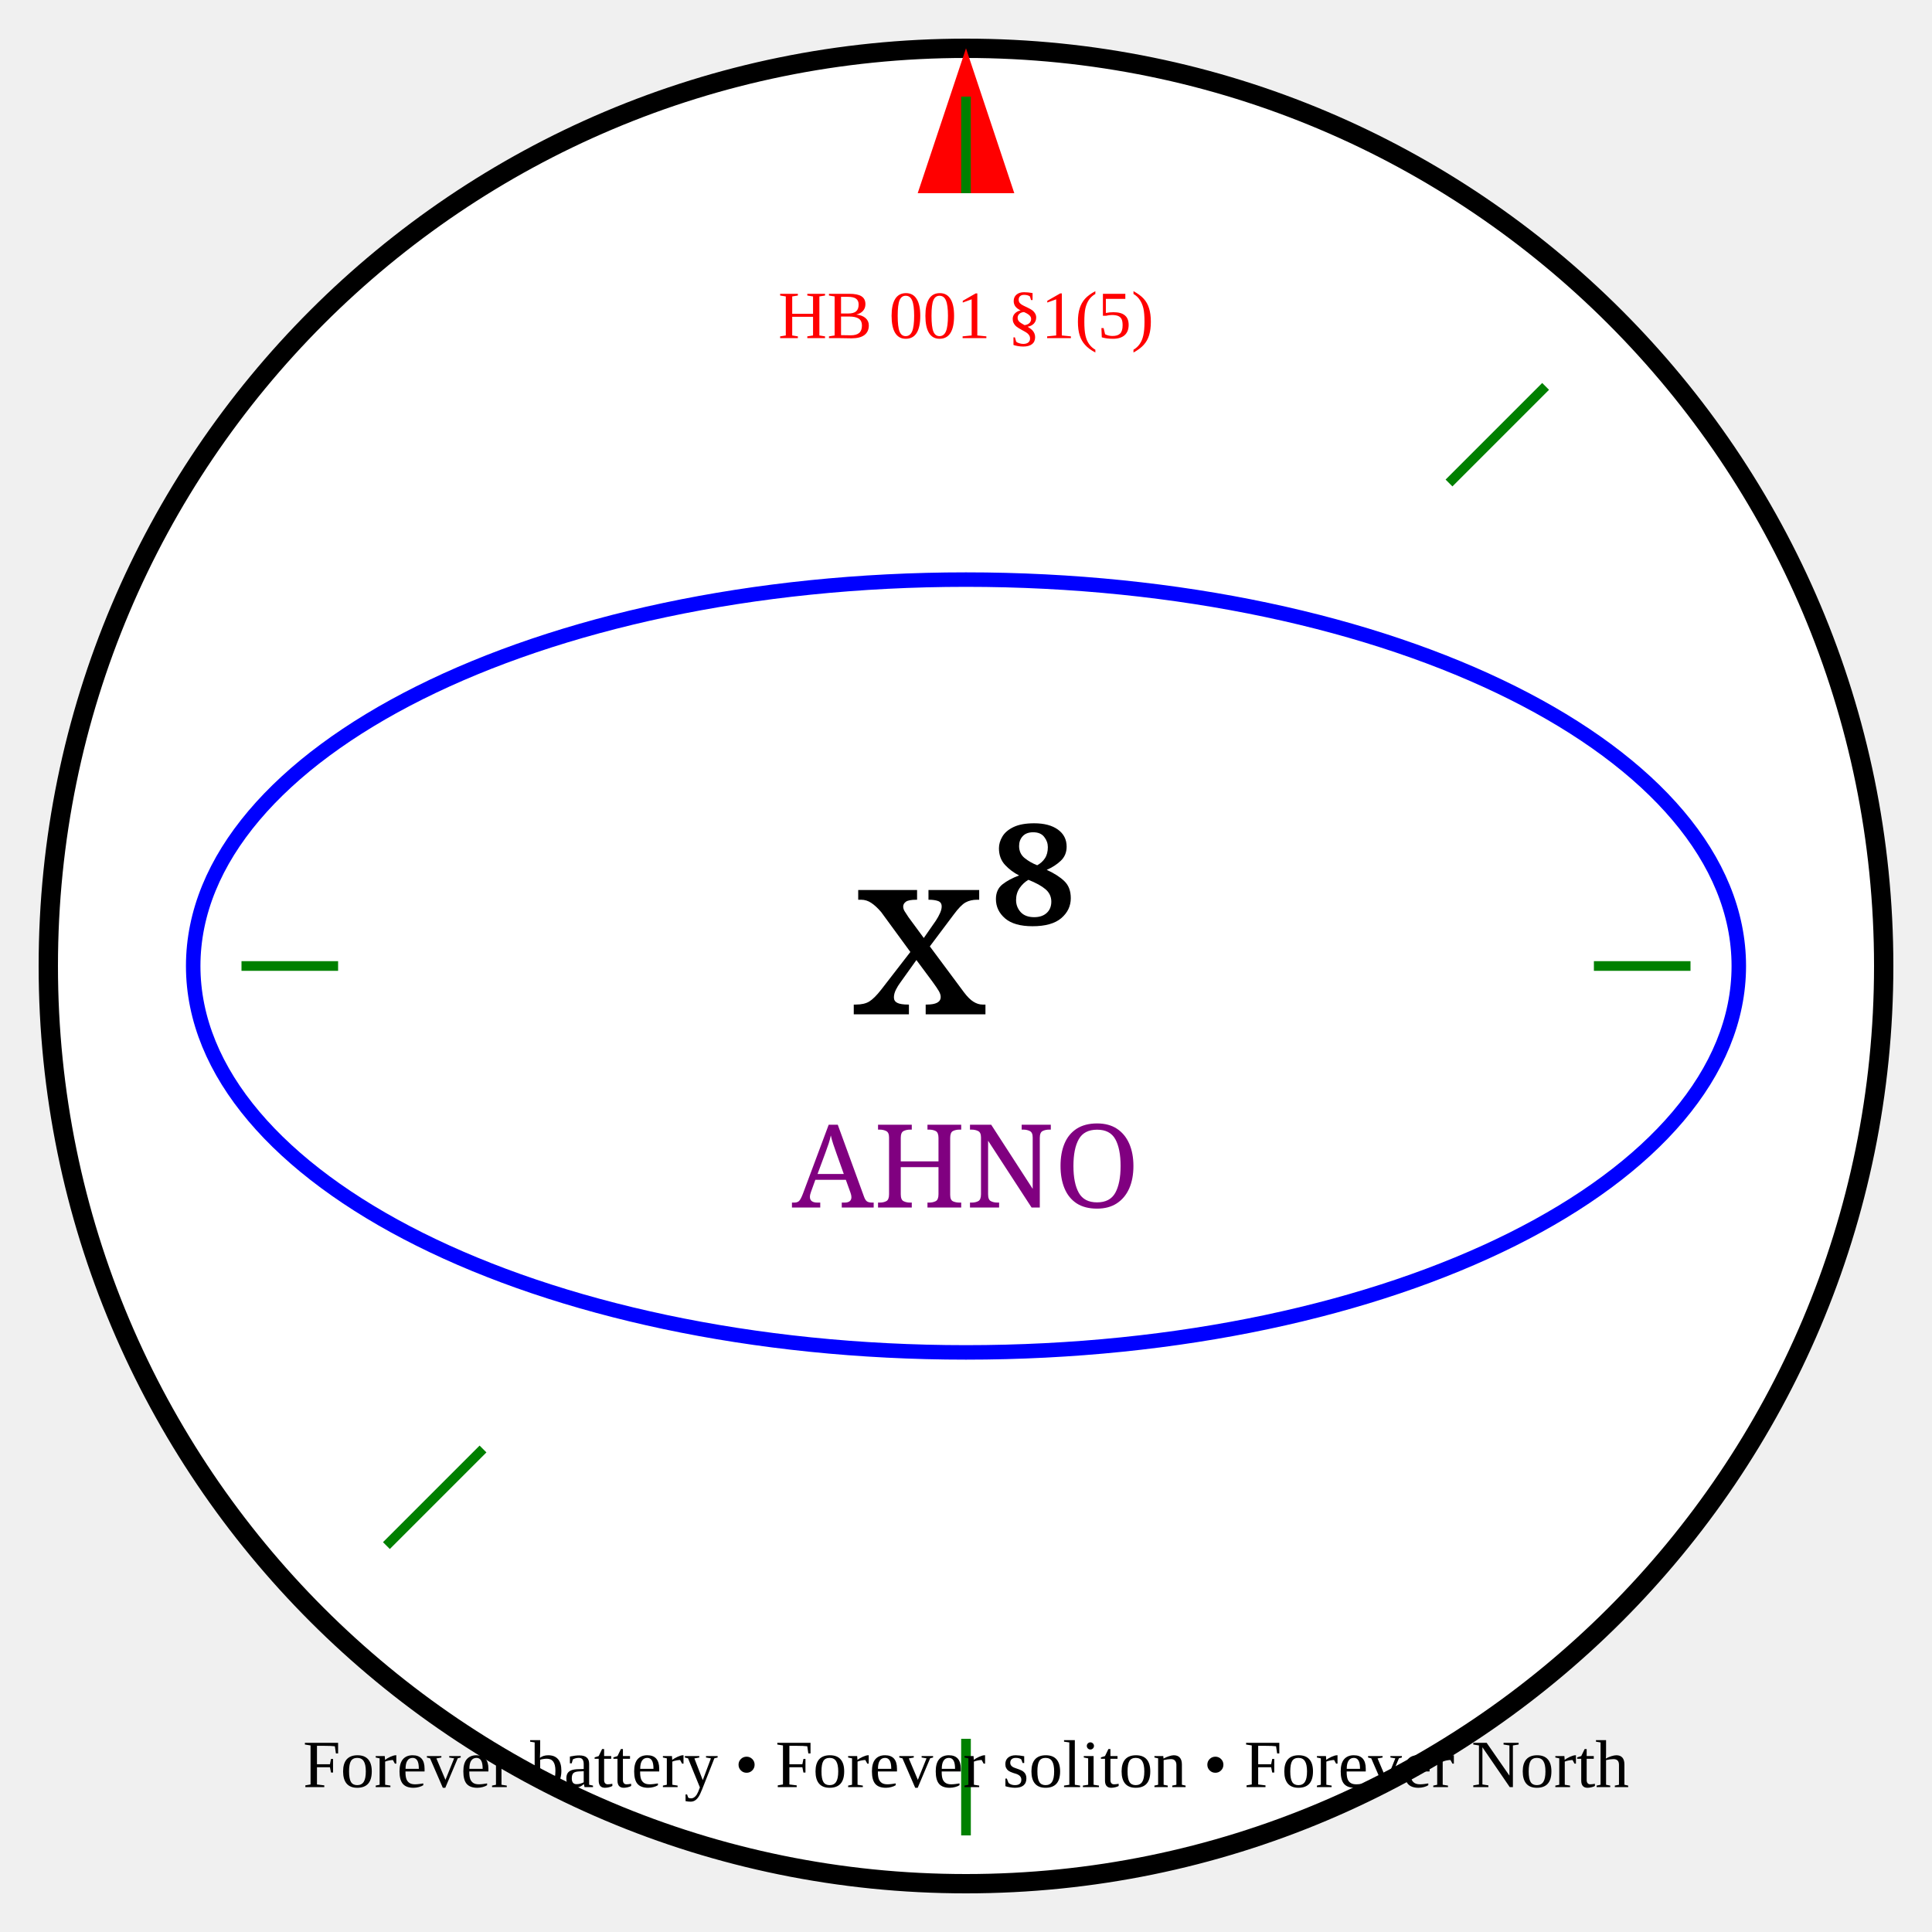
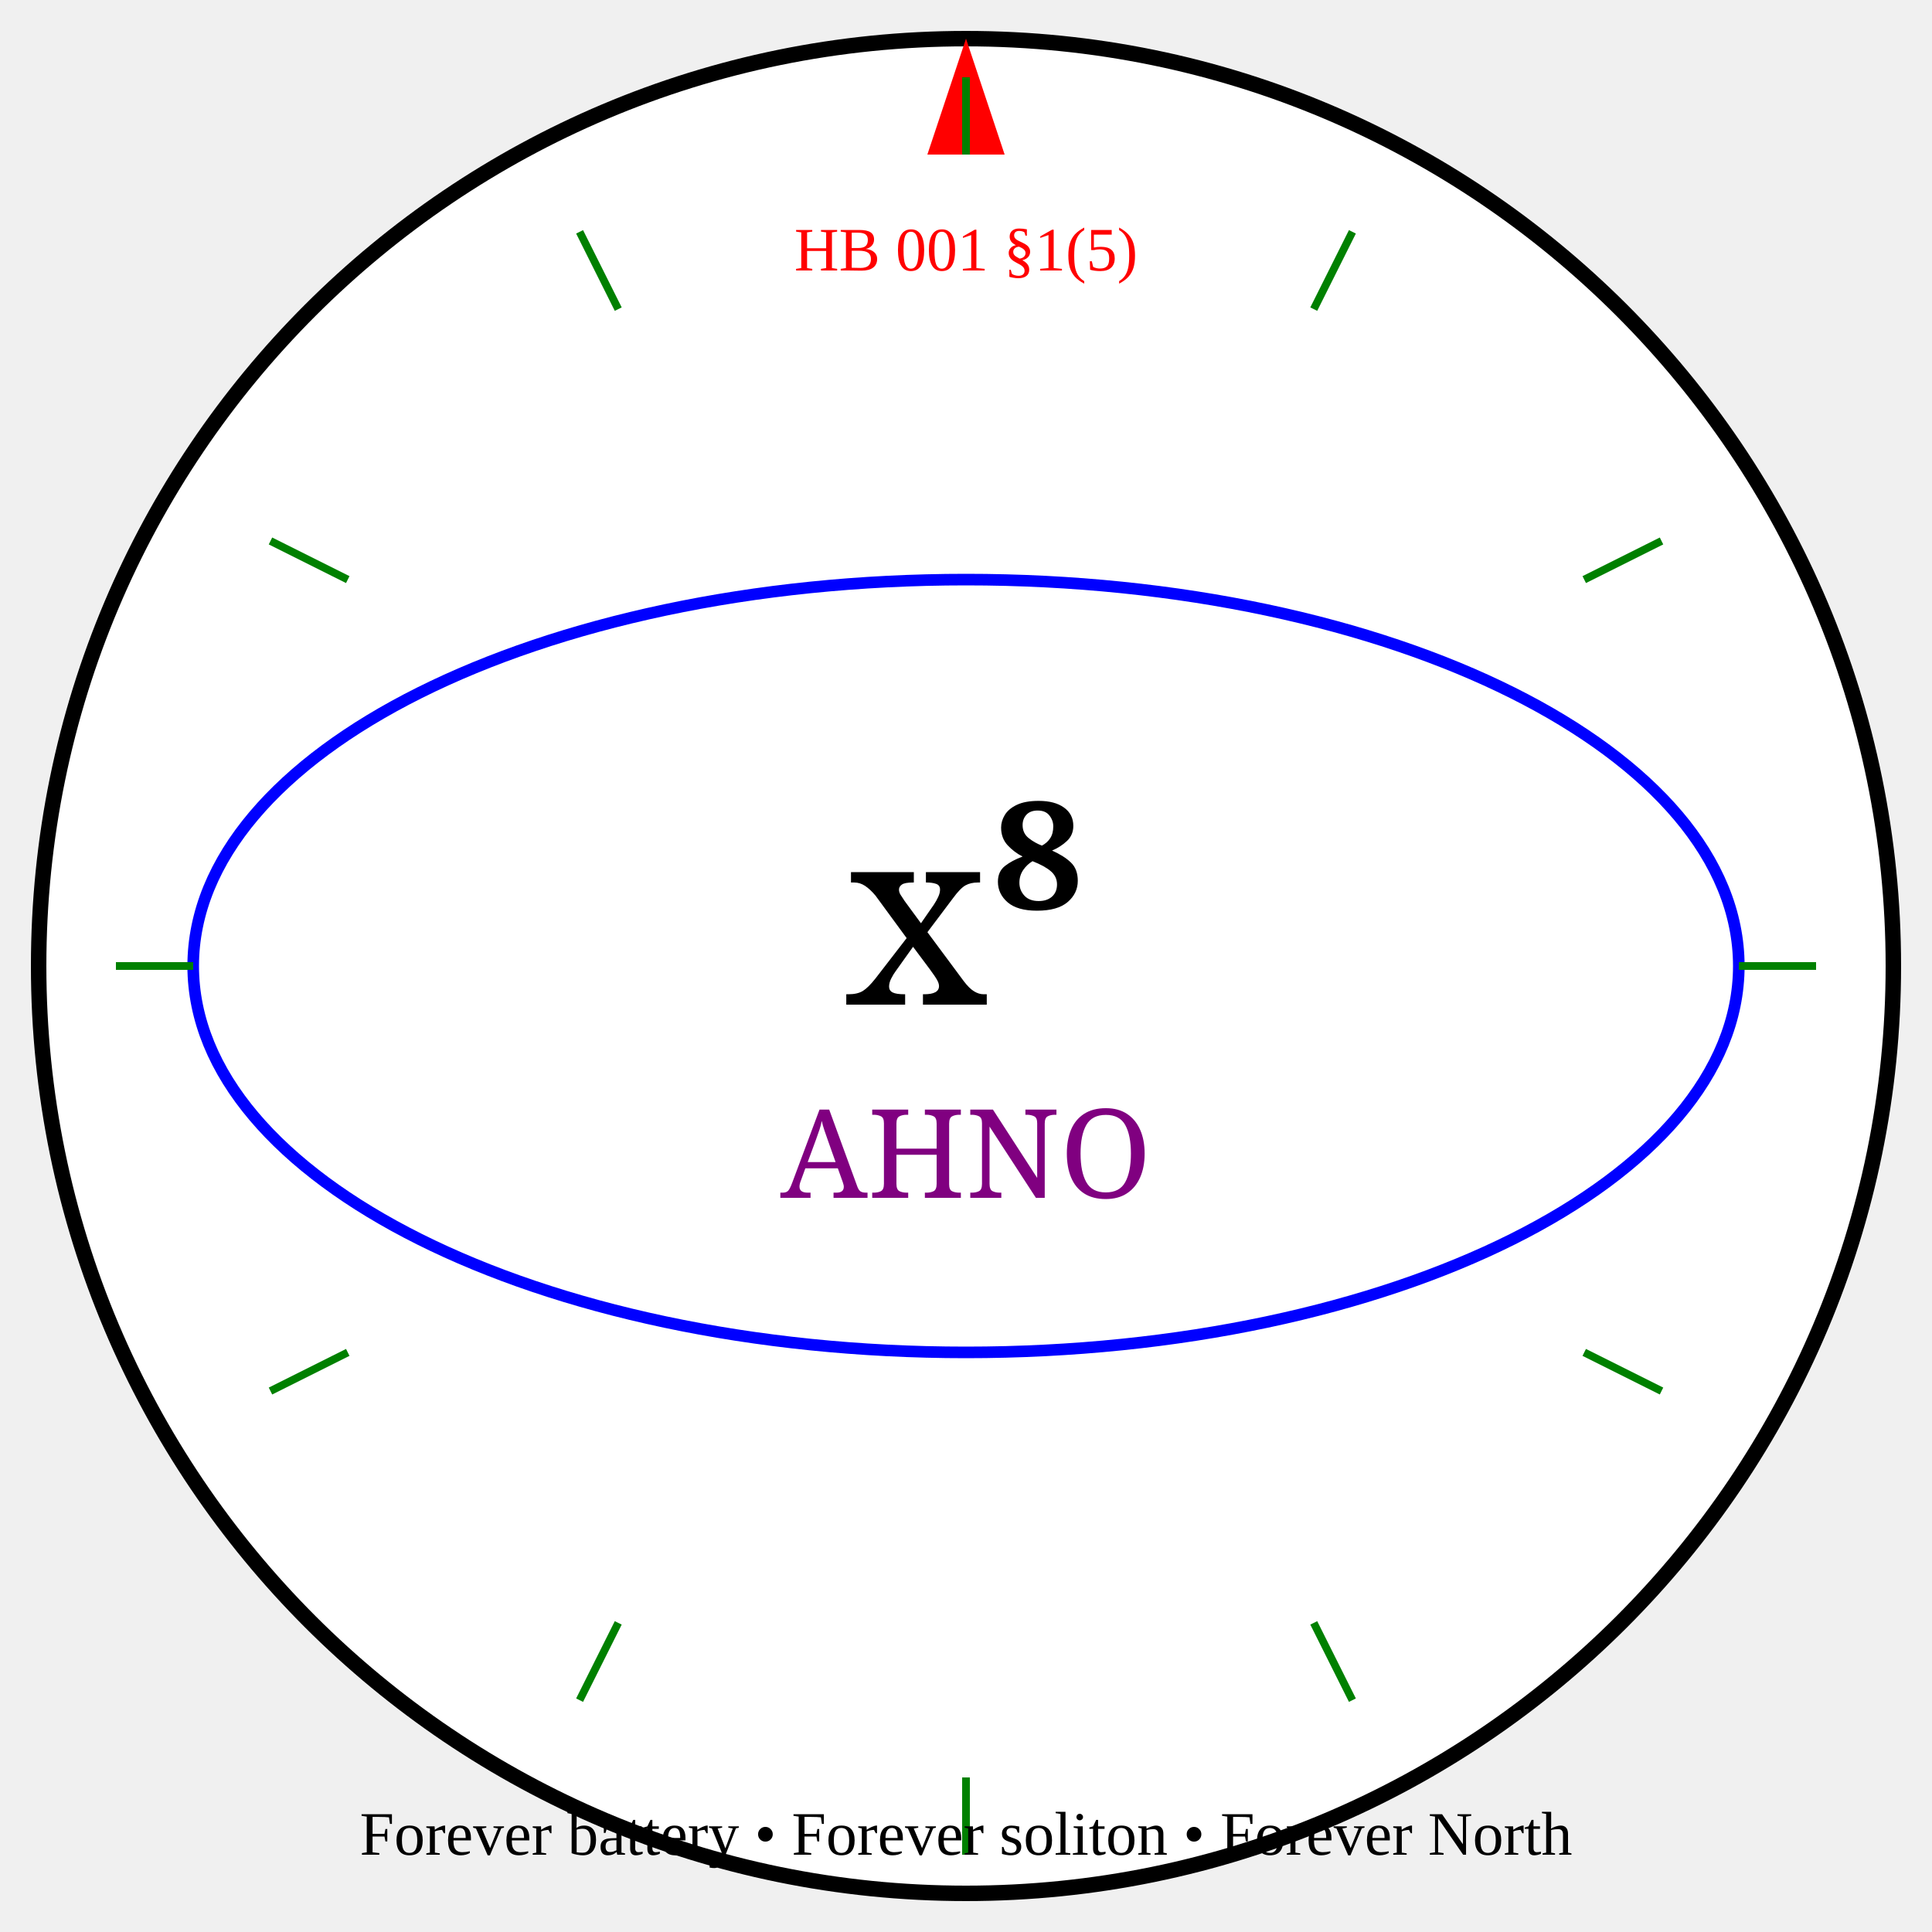
- <svg xmlns="http://www.w3.org/2000/svg" width="400" height="400" viewBox="0 0 400 400">
-   <circle cx="200" cy="200" r="190" fill="white" stroke="black" stroke-width="4" />
-   <text x="200" y="210" font-size="48" text-anchor="middle" font-family="serif" fill="black">x⁸</text>
-   <ellipse cx="200" cy="200" rx="160" ry="80" fill="none" stroke="blue" stroke-width="3" />
-   <polygon points="190,40 210,40 200,10" fill="red" />
-   <text x="200" y="70" font-size="14" text-anchor="middle" fill="red">HB 001 §1(5)</text>
+ <svg xmlns="http://www.w3.org/2000/svg" width="500" height="500" viewBox="0 0 500 500">
+   <circle cx="250" cy="250" r="240" fill="white" stroke="black" stroke-width="4" />
+   <text x="250" y="260" font-size="64" text-anchor="middle" font-family="serif" fill="black">x⁸</text>
+   <ellipse cx="250" cy="250" rx="200" ry="100" fill="none" stroke="blue" stroke-width="3" />
+   <polygon points="240,40 260,40 250,10" fill="red" />
+   <text x="250" y="70" font-size="16" text-anchor="middle" fill="red">HB 001 §1(5)</text>
  <g stroke="green" stroke-width="2">
-     <line x1="200" y1="20" x2="200" y2="40" />
-     <line x1="350" y1="200" x2="330" y2="200" />
-     <line x1="200" y1="380" x2="200" y2="360" />
-     <line x1="50" y1="200" x2="70" y2="200" />
-     <line x1="320" y1="80" x2="300" y2="100" />
-     <line x1="80" y1="320" x2="100" y2="300" />
+     <line x1="250" y1="20" x2="250" y2="40" />
+     <line x1="350" y1="60" x2="340" y2="80" />
+     <line x1="430" y1="140" x2="410" y2="150" />
+     <line x1="470" y1="250" x2="450" y2="250" />
+     <line x1="430" y1="360" x2="410" y2="350" />
+     <line x1="350" y1="440" x2="340" y2="420" />
+     <line x1="250" y1="480" x2="250" y2="460" />
+     <line x1="150" y1="440" x2="160" y2="420" />
+     <line x1="70" y1="360" x2="90" y2="350" />
+     <line x1="30" y1="250" x2="50" y2="250" />
+     <line x1="70" y1="140" x2="90" y2="150" />
+     <line x1="150" y1="60" x2="160" y2="80" />
  </g>
-   <text x="200" y="250" font-size="24" text-anchor="middle" font-family="serif" fill="purple">AHNO</text>
-   <text x="200" y="370" font-size="14" text-anchor="middle" fill="black">
+   <text x="250" y="310" font-size="32" text-anchor="middle" font-family="serif" fill="purple">AHNO</text>
+   <text x="250" y="480" font-size="16" text-anchor="middle" fill="black">
    Forever battery • Forever soliton • Forever North
  </text>
</svg>
